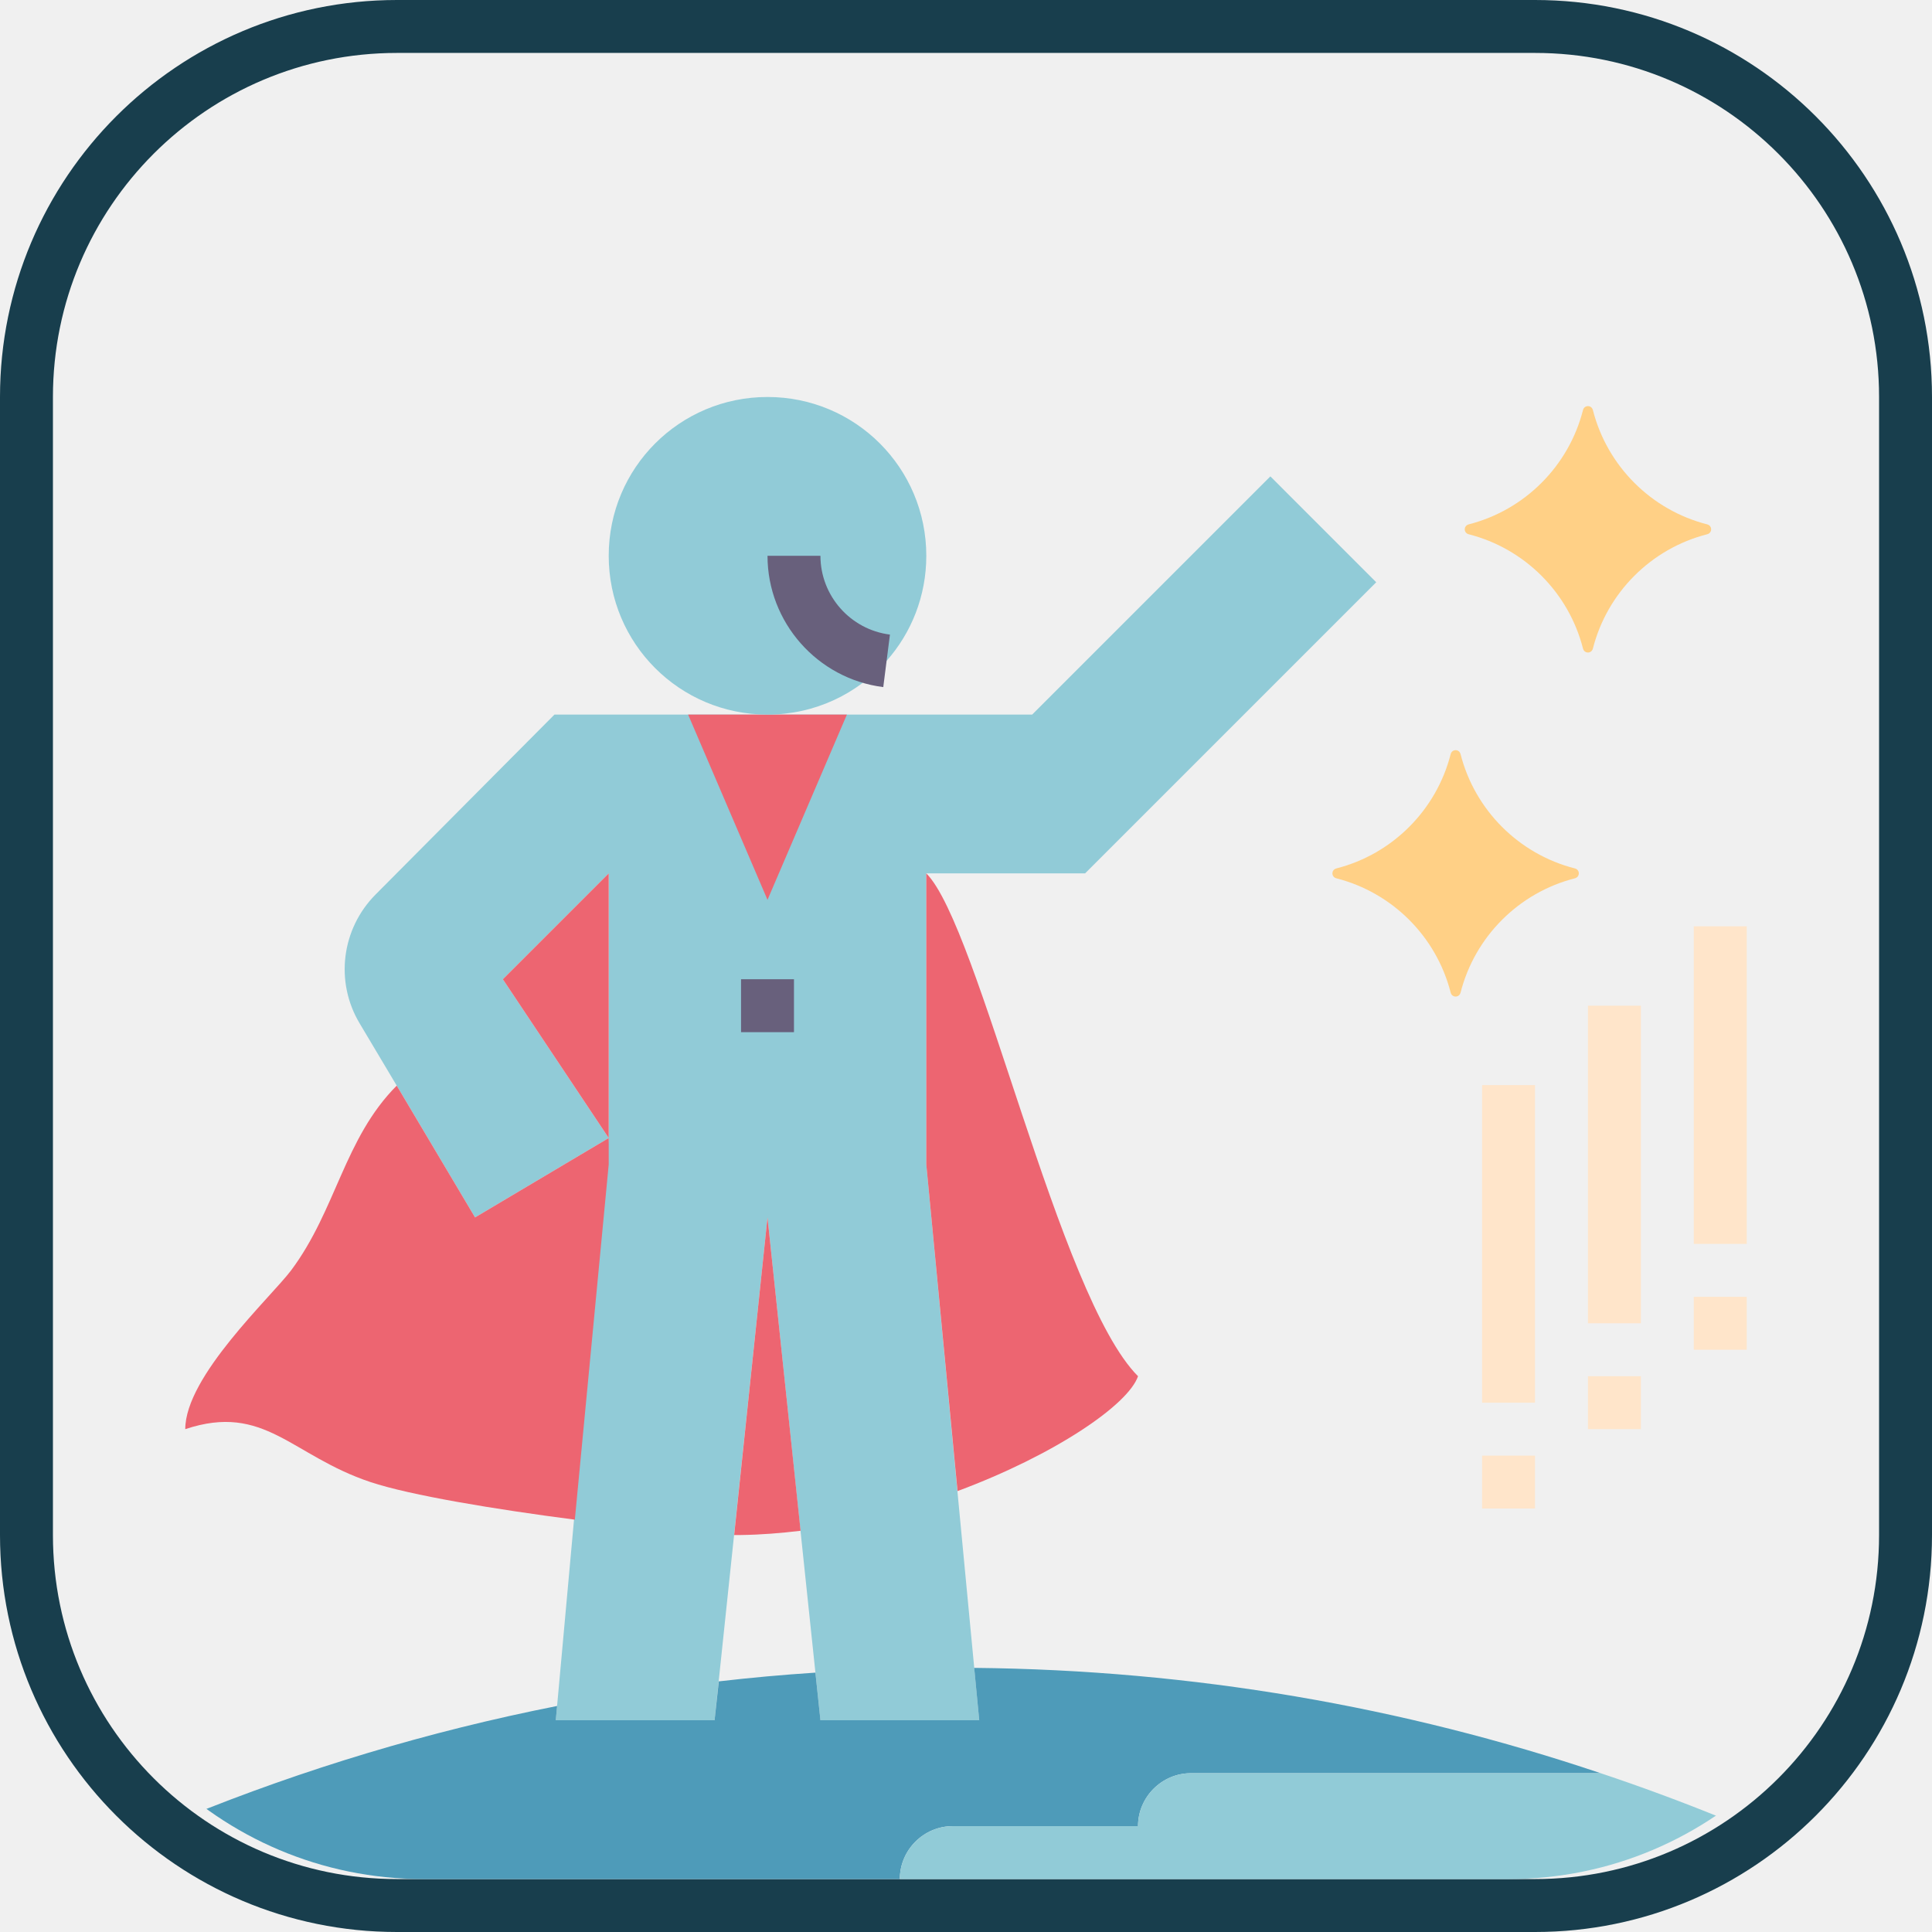
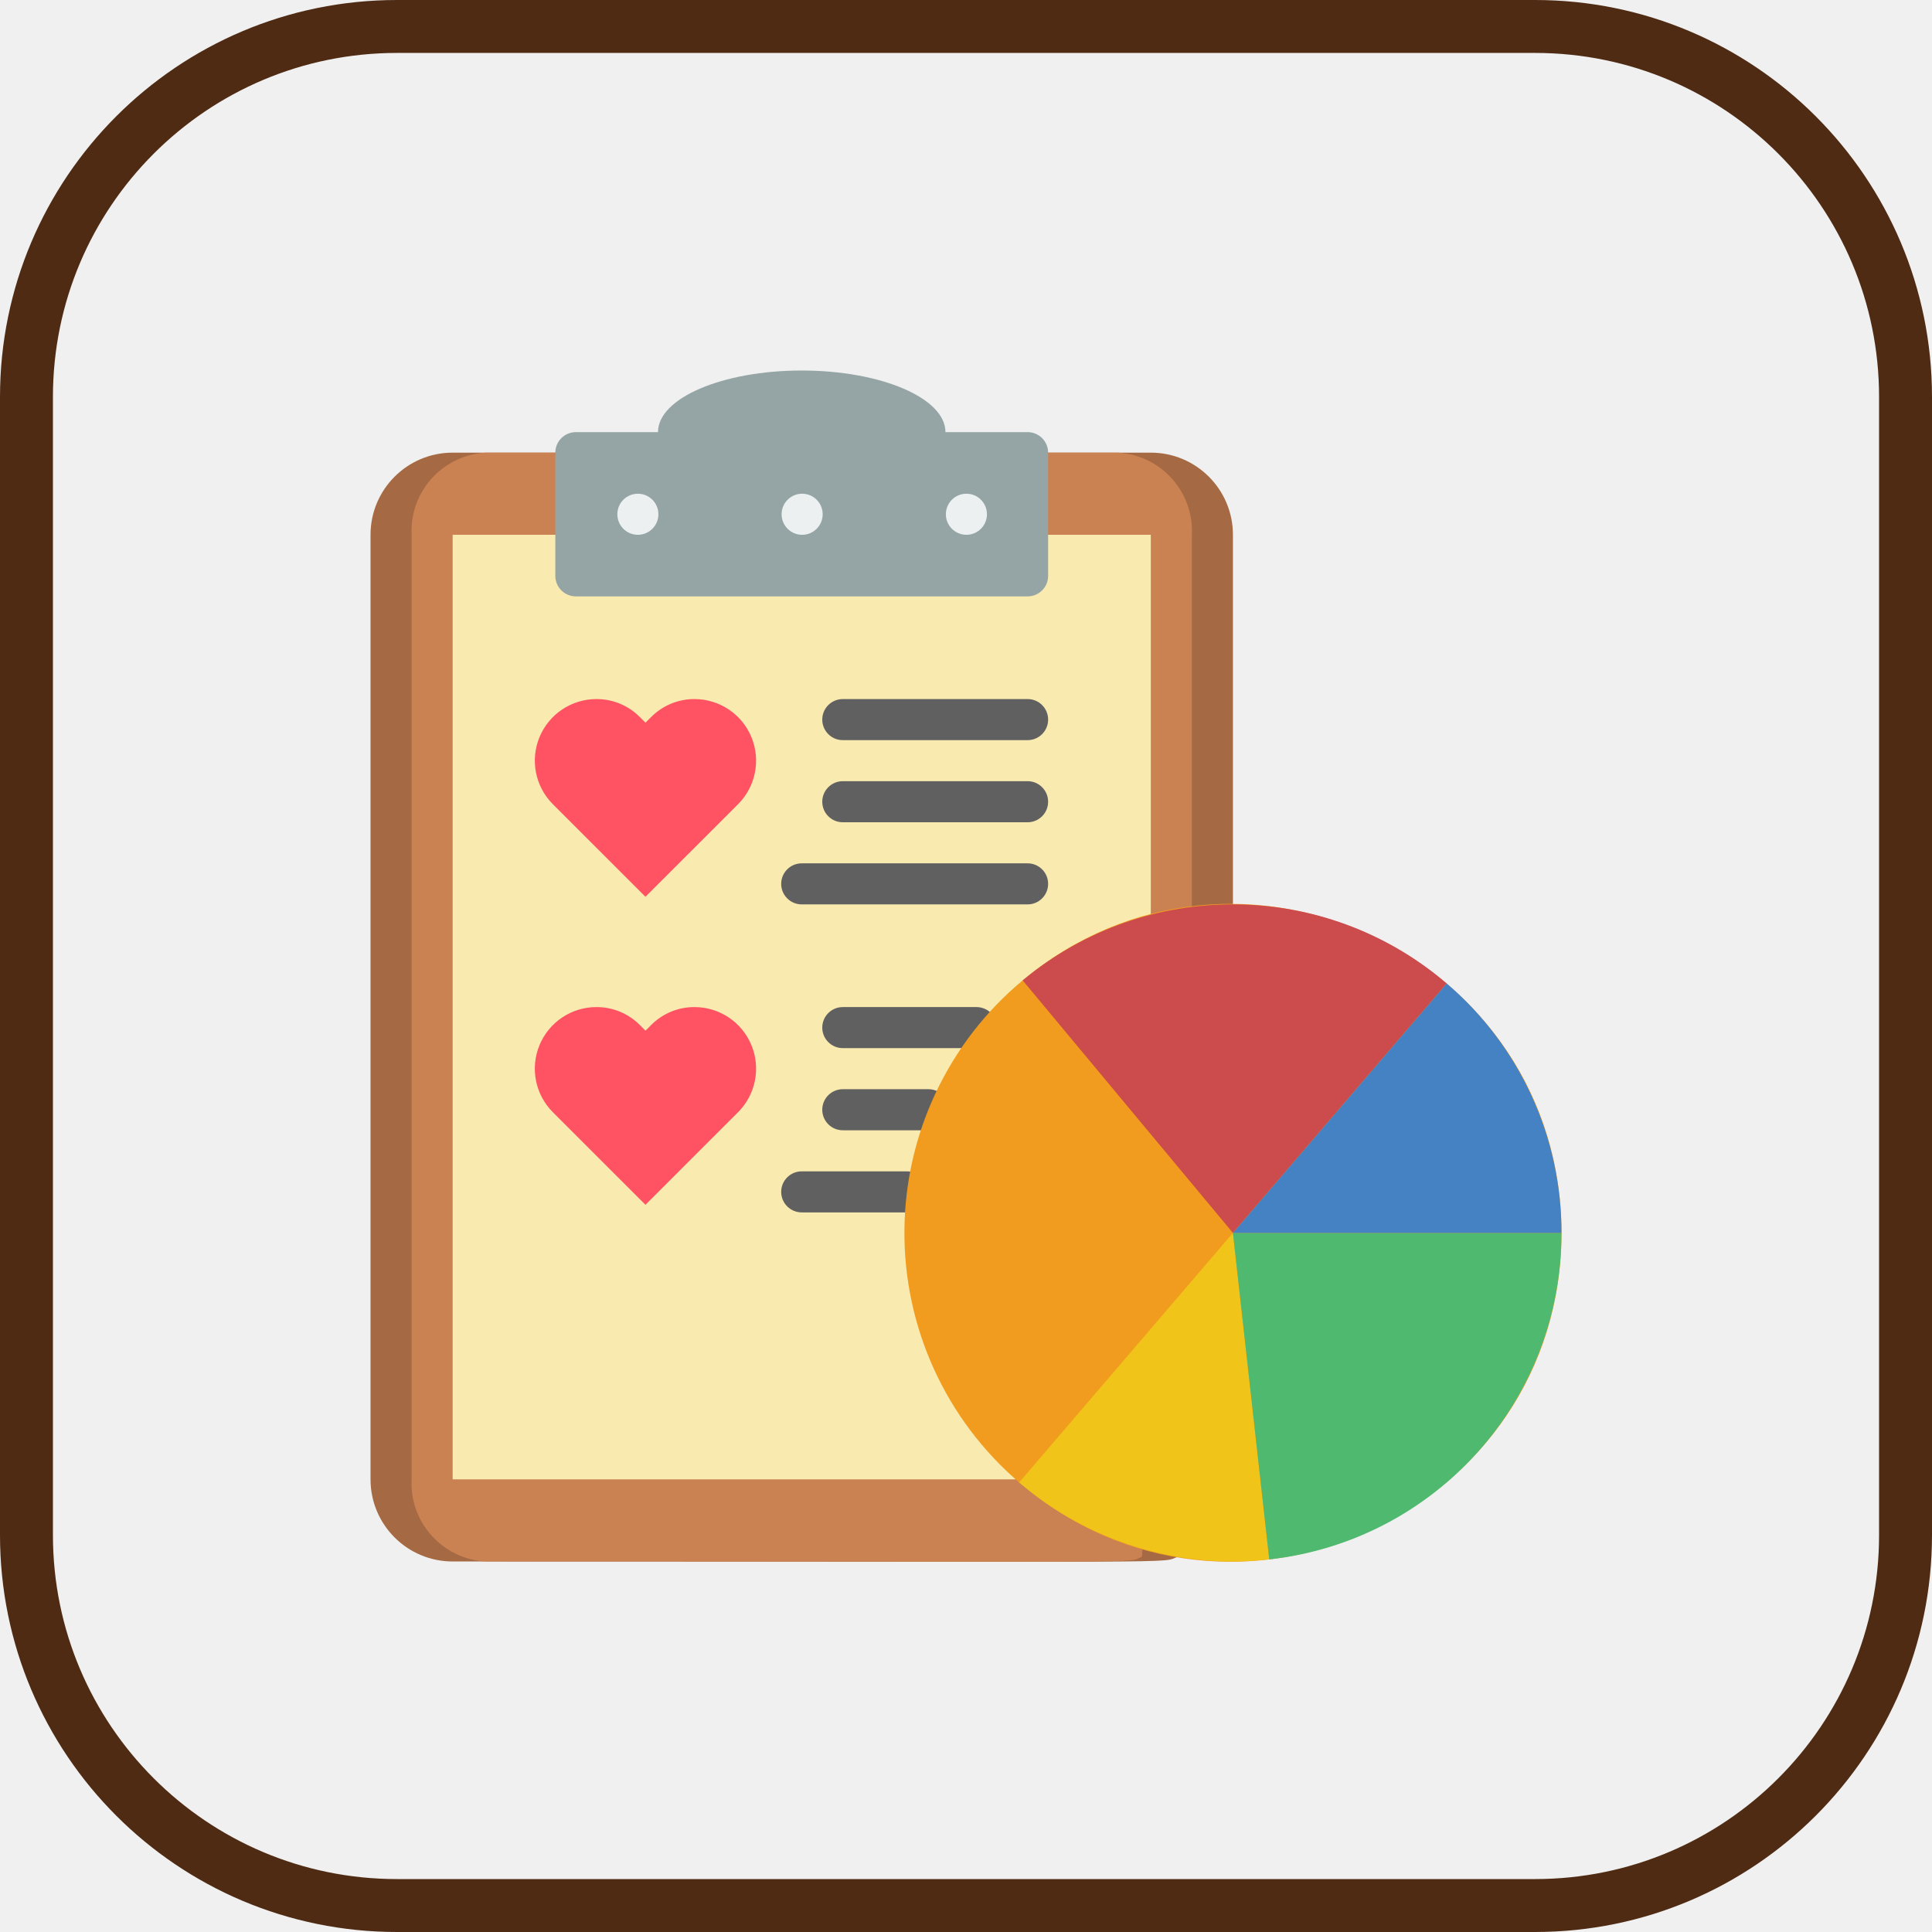
<svg xmlns="http://www.w3.org/2000/svg" xmlns:xlink="http://www.w3.org/1999/xlink" width="73px" height="73px" viewBox="0 0 73 73" version="1.1">
  <defs>
    <rect id="path-1" x="0" y="0" width="69" height="69" rx="14" />
  </defs>
  <g id="accessibility/accessible-forms" stroke="none" stroke-width="1" fill="none" fill-rule="evenodd">
    <g id="container" transform="translate(2, 2)">
      <mask id="mask-2" fill="white">
        <use xlink:href="#path-1" />
      </mask>
-       <rect stroke="#183E4D" stroke-width="2" x="-1" y="-1" width="71" height="71" rx="14" />
-       <g id="growth" mask="url(#mask-2)">
-         <g transform="translate(5, 13)">
-           <path d="M7.99,26.02 L6.59,23.67 C5.65,22.1 5.9,20.1 7.19,18.8 L13.95,12 L32,12 L41,3 L45,7 L34,18 L28,18 L28,29 L30,50 L24,50 L22,31 L20,50 L14,50 L16,28 L16,18 L12,22 L16,28 L10.95,31 L7.99,26.02 Z" id="Shape" fill="#91CBD7" fill-rule="nonzero" />
-           <path d="M29,58 L0,58 L0,53.67 C4.49,51.84 9.19,50.42 14.05,49.46 L14,50 L20,50 L20.16,48.53 C21.37,48.39 22.58,48.28 23.81,48.2 L24,50 L30,50 L29.81,48.02 C38.08,48.1 46.03,49.49 53.48,52 L38,52 C36.9,52 36,52.9 36,54 L29,54 C27.9,54 27,54.9 27,56 C27,56.55 27.22,57.05 27.59,57.41 C27.95,57.78 28.45,58 29,58 Z" id="Shape" fill="#4E9BB9" fill-rule="nonzero" />
-           <path d="M58,53.67 L58,58 L29,58 C28.45,58 27.95,57.78 27.59,57.41 C27.22,57.05 27,56.55 27,56 C27,54.9 27.9,54 29,54 L36,54 C36,52.9 36.9,52 38,52 L53.48,52 C55.01,52.51 56.52,53.07 58,53.67 Z" id="Shape" fill="#91CBD7" fill-rule="nonzero" />
-           <polygon id="Shape" fill="#ED6571" fill-rule="nonzero" points="22 19 19 12 22 12 25 12" />
-           <path d="M26.49,9.97 C25.4,11.22 23.79,12 22,12 C18.68,12 16,9.32 16,6 C16,2.68 18.68,0 22,0 C25.32,0 28,2.68 28,6 C28,7.53 27.43,8.92 26.5,9.97 L26.49,9.97 Z" id="Shape" fill="#91CBD7" fill-rule="nonzero" />
-           <path d="M36,37 C35.63,38.08 32.86,39.97 29.18,41.34 L28,29 L28,18 C30,20 33,34 36,37 Z" id="Shape" fill="#ED6571" fill-rule="nonzero" />
-           <path d="M22,31 L23.25,42.84 C22.5,42.93 21.75,42.99 21,43 C20.92,43 20.84,43 20.74,43 L22,31 Z" id="Shape" fill="#ED6571" fill-rule="nonzero" />
-           <polygon id="Shape" fill="#ED6571" fill-rule="nonzero" points="16 18 16 28 12 22" />
-           <path d="M16,29 L14.72,42.42 C11.71,42.03 8.5,41.5 7,41 C4,40 3,38 0,39 C0,37 3.23,34.02 4,33 C5.71,30.71 6,28.02 7.99,26.02 L10.95,31 L16,28 L16,29 Z" id="Shape" fill="#ED6571" fill-rule="nonzero" />
-           <path d="M53.187,0.495 C53.727,2.611 55.389,4.273 57.505,4.813 C57.705,4.864 57.705,5.135 57.505,5.187 C55.389,5.727 53.727,7.389 53.187,9.505 C53.136,9.705 52.865,9.705 52.813,9.505 C52.273,7.389 50.611,5.727 48.495,5.187 C48.295,5.136 48.295,4.865 48.495,4.813 C50.611,4.273 52.273,2.611 52.813,0.495 C52.864,0.295 53.136,0.295 53.187,0.495 Z" id="Shape" fill="#FFD086" fill-rule="nonzero" />
-           <path d="M48.187,13.495 C48.727,15.611 50.389,17.273 52.505,17.813 C52.705,17.864 52.705,18.135 52.505,18.187 C50.389,18.727 48.727,20.389 48.187,22.505 C48.136,22.705 47.865,22.705 47.813,22.505 C47.273,20.389 45.611,18.727 43.495,18.187 C43.295,18.136 43.295,17.865 43.495,17.813 C45.611,17.273 47.273,15.611 47.813,13.495 C47.864,13.295 48.136,13.295 48.187,13.495 Z" id="Shape" fill="#FFD086" fill-rule="nonzero" />
-           <polygon id="Shape" fill="#68607C" fill-rule="nonzero" points="21 22 23 22 23 24 21 24" />
-           <path d="M26.374,10.962 C23.881,10.646 22,8.512 22,6 L24,6 C24,7.508 25.129,8.788 26.626,8.978 L26.374,10.962 Z" id="Shape" fill="#68607C" fill-rule="nonzero" />
-           <g id="Group" stroke-width="1" fill="none" fill-rule="evenodd" transform="translate(49, 20)">
-             <polygon id="Shape" fill="#FFE5CA" fill-rule="nonzero" points="8 0 10 0 10 12 8 12" />
-             <polygon id="Shape" fill="#FFE5CA" fill-rule="nonzero" points="8 14 10 14 10 16 8 16" />
-             <polygon id="Shape" fill="#FFE5CA" fill-rule="nonzero" points="4 3 6 3 6 15 4 15" />
-             <polygon id="Shape" fill="#FFE5CA" fill-rule="nonzero" points="4 17 6 17 6 19 4 19" />
-             <polygon id="Shape" fill="#FFE5CA" fill-rule="nonzero" points="0 6 2 6 2 18 0 18" />
-             <polygon id="Shape" fill="#FFE5CA" fill-rule="nonzero" points="0 20 2 20 2 22 0 22" />
-           </g>
-         </g>
+       <rect stroke="#4F2B14" stroke-width="2" x="-1" y="-1" width="71" height="71" rx="14" />
+     </g>
+     <g id="health" transform="translate(14, 14)" fill-rule="nonzero">
+       <path d="M32.586,20.172 L32.586,6.207 C32.586,4.493 31.197,3.103 29.483,3.103 L3.103,3.103 C1.389,3.103 0,4.493 0,6.207 L0,41.897 C0,43.611 1.389,45 3.103,45 C31.904,45 29.801,45.078 30.499,44.822 L32.586,20.172 Z" id="Shape" fill="#A56A43" />
+       <path d="M31.034,20.172 L31.034,6.207 C31.112,4.576 29.857,3.189 28.227,3.103 L4.36,3.103 C2.729,3.189 1.474,4.576 1.552,6.207 L1.552,41.897 C1.474,43.528 2.729,44.915 4.36,45 C30.492,45 28.516,45.078 29.146,44.822 L31.034,20.172 Z" id="Shape" fill="#CB8252" />
+       <polygon id="Shape" fill="#F9EAB0" points="29.483 20.56 29.483 6.207 3.103 6.207 3.103 41.897 24.37 41.897" />
+       <path d="M24.828,2.328 L21.724,2.328 C21.724,1.042 19.293,0 16.293,0 C13.294,0 10.862,1.042 10.862,2.328 L7.759,2.328 C7.33,2.328 6.983,2.675 6.983,3.103 L6.983,7.759 C6.983,8.187 7.33,8.534 7.759,8.534 L24.828,8.534 C25.256,8.534 25.603,8.187 25.603,7.759 L25.603,3.103 C25.603,2.675 25.256,2.328 24.828,2.328 Z" id="Shape" fill="#95A5A5" />
+       <g id="Group" transform="translate(9.310345, 4.655172)" fill="#ECF0F1">
+         <path d="M0.791,1.552 C0.363,1.552 0.016,1.204 0.016,0.776 C0.016,0.347 0.363,0 0.791,0 C1.22,0 1.567,0.347 1.567,0.776 C1.567,1.204 1.22,1.552 0.791,1.552 Z" id="Shape" />
+         <path d="M6.998,1.552 C6.57,1.552 6.222,1.204 6.222,0.776 C6.222,0.347 6.57,0 6.998,0 C7.427,0 7.774,0.347 7.774,0.776 C7.774,1.204 7.427,1.552 6.998,1.552 Z" id="Shape" />
+         <path d="M13.205,1.552 C12.777,1.552 12.429,1.204 12.429,0.776 C12.429,0.347 12.777,0 13.205,0 C13.634,0 13.981,0.347 13.981,0.776 C13.981,1.204 13.634,1.552 13.205,1.552 Z" id="Shape" />
      </g>
+       <path d="M13.888,16.386 L10.388,19.885 L6.889,16.386 C6.224,15.72 6.025,14.72 6.385,13.851 C6.745,12.981 7.594,12.414 8.534,12.414 C9.153,12.411 9.746,12.657 10.18,13.097 L10.389,13.306 L10.599,13.097 C11.033,12.657 11.626,12.411 12.244,12.414 C13.185,12.415 14.032,12.982 14.392,13.851 C14.751,14.72 14.553,15.721 13.888,16.386 Z" id="Shape" fill="#FF5364" />
+       <path d="M24.828,13.966 L17.845,13.966 C17.416,13.966 17.069,13.618 17.069,13.19 C17.069,12.761 17.416,12.414 17.845,12.414 L24.828,12.414 C25.256,12.414 25.603,12.761 25.603,13.19 C25.603,13.618 25.256,13.966 24.828,13.966 Z" id="Shape" fill="#606060" />
+       <path d="M24.828,17.069 L17.845,17.069 C17.416,17.069 17.069,16.722 17.069,16.293 C17.069,15.865 17.416,15.517 17.845,15.517 L24.828,15.517 C25.256,15.517 25.603,15.865 25.603,16.293 C25.603,16.722 25.256,17.069 24.828,17.069 Z" id="Shape" fill="#606060" />
+       <path d="M24.828,20.172 L16.293,20.172 C15.865,20.172 15.517,19.825 15.517,19.397 C15.517,18.968 15.865,18.621 16.293,18.621 L24.828,18.621 C25.256,18.621 25.603,18.968 25.603,19.397 C25.603,19.825 25.256,20.172 24.828,20.172 Z" id="Shape" fill="#606060" />
+       <path d="M13.888,28.024 L10.388,31.523 L6.889,28.024 C6.224,27.358 6.025,26.358 6.385,25.489 C6.745,24.619 7.594,24.052 8.534,24.052 C9.153,24.049 9.746,24.295 10.18,24.734 L10.389,24.944 L10.599,24.734 C11.033,24.295 11.626,24.048 12.244,24.052 C13.185,24.053 14.032,24.62 14.392,25.489 C14.751,26.358 14.553,27.359 13.888,28.024 Z" id="Shape" fill="#FF5364" />
+       <path d="M22.896,25.603 L17.845,25.603 C17.416,25.603 17.069,25.256 17.069,24.828 C17.069,24.399 17.416,24.052 17.845,24.052 L22.896,24.052 C23.324,24.052 23.672,24.399 23.672,24.828 C23.672,25.256 23.324,25.603 22.896,25.603 Z" id="Shape" fill="#606060" />
+       <path d="M21.08,28.707 L17.845,28.707 C17.416,28.707 17.069,28.36 17.069,27.931 C17.069,27.503 17.416,27.155 17.845,27.155 L21.08,27.155 C21.509,27.155 21.856,27.503 21.856,27.931 C21.856,28.36 21.509,28.707 21.08,28.707 Z" id="Shape" fill="#606060" />
+       <path d="M20.273,31.81 L16.293,31.81 C15.865,31.81 15.517,31.463 15.517,31.034 C15.517,30.606 15.865,30.259 16.293,30.259 L20.273,30.259 C20.702,30.259 21.049,30.606 21.049,31.034 C21.049,31.463 20.702,31.81 20.273,31.81 Z" id="Shape" fill="#606060" />
+       <path d="M24.641,23.043 C21.833,25.383 20.198,28.842 20.173,32.497 C20.147,36.153 21.734,39.634 24.509,42.013 C32.554,48.908 45,43.132 45,32.586 C45,22.136 32.736,16.293 24.641,23.043 Z" id="Shape" fill="#F29C1F" />
+       <path d="M40.663,23.159 L32.586,32.586 L24.641,23.043 C29.296,19.171 36.065,19.22 40.663,23.159 Z" id="Shape" fill="#CC4B4C" />
+       <path d="M33.959,44.922 C30.542,45.308 27.118,44.254 24.509,42.013 L32.586,32.586 L33.959,44.922 Z" id="Shape" fill="#F0C419" />
+       <path d="M45,32.586 C45.002,38.911 40.246,44.226 33.959,44.922 L32.586,32.586 L45,32.586 Z" id="Shape" fill="#4FBA6F" />
+       <path d="M45,32.586 L32.586,32.586 L40.663,23.159 C43.42,25.514 45.005,28.96 45,32.586 Z" id="Shape" fill="#4482C3" />
    </g>
  </g>
</svg>
